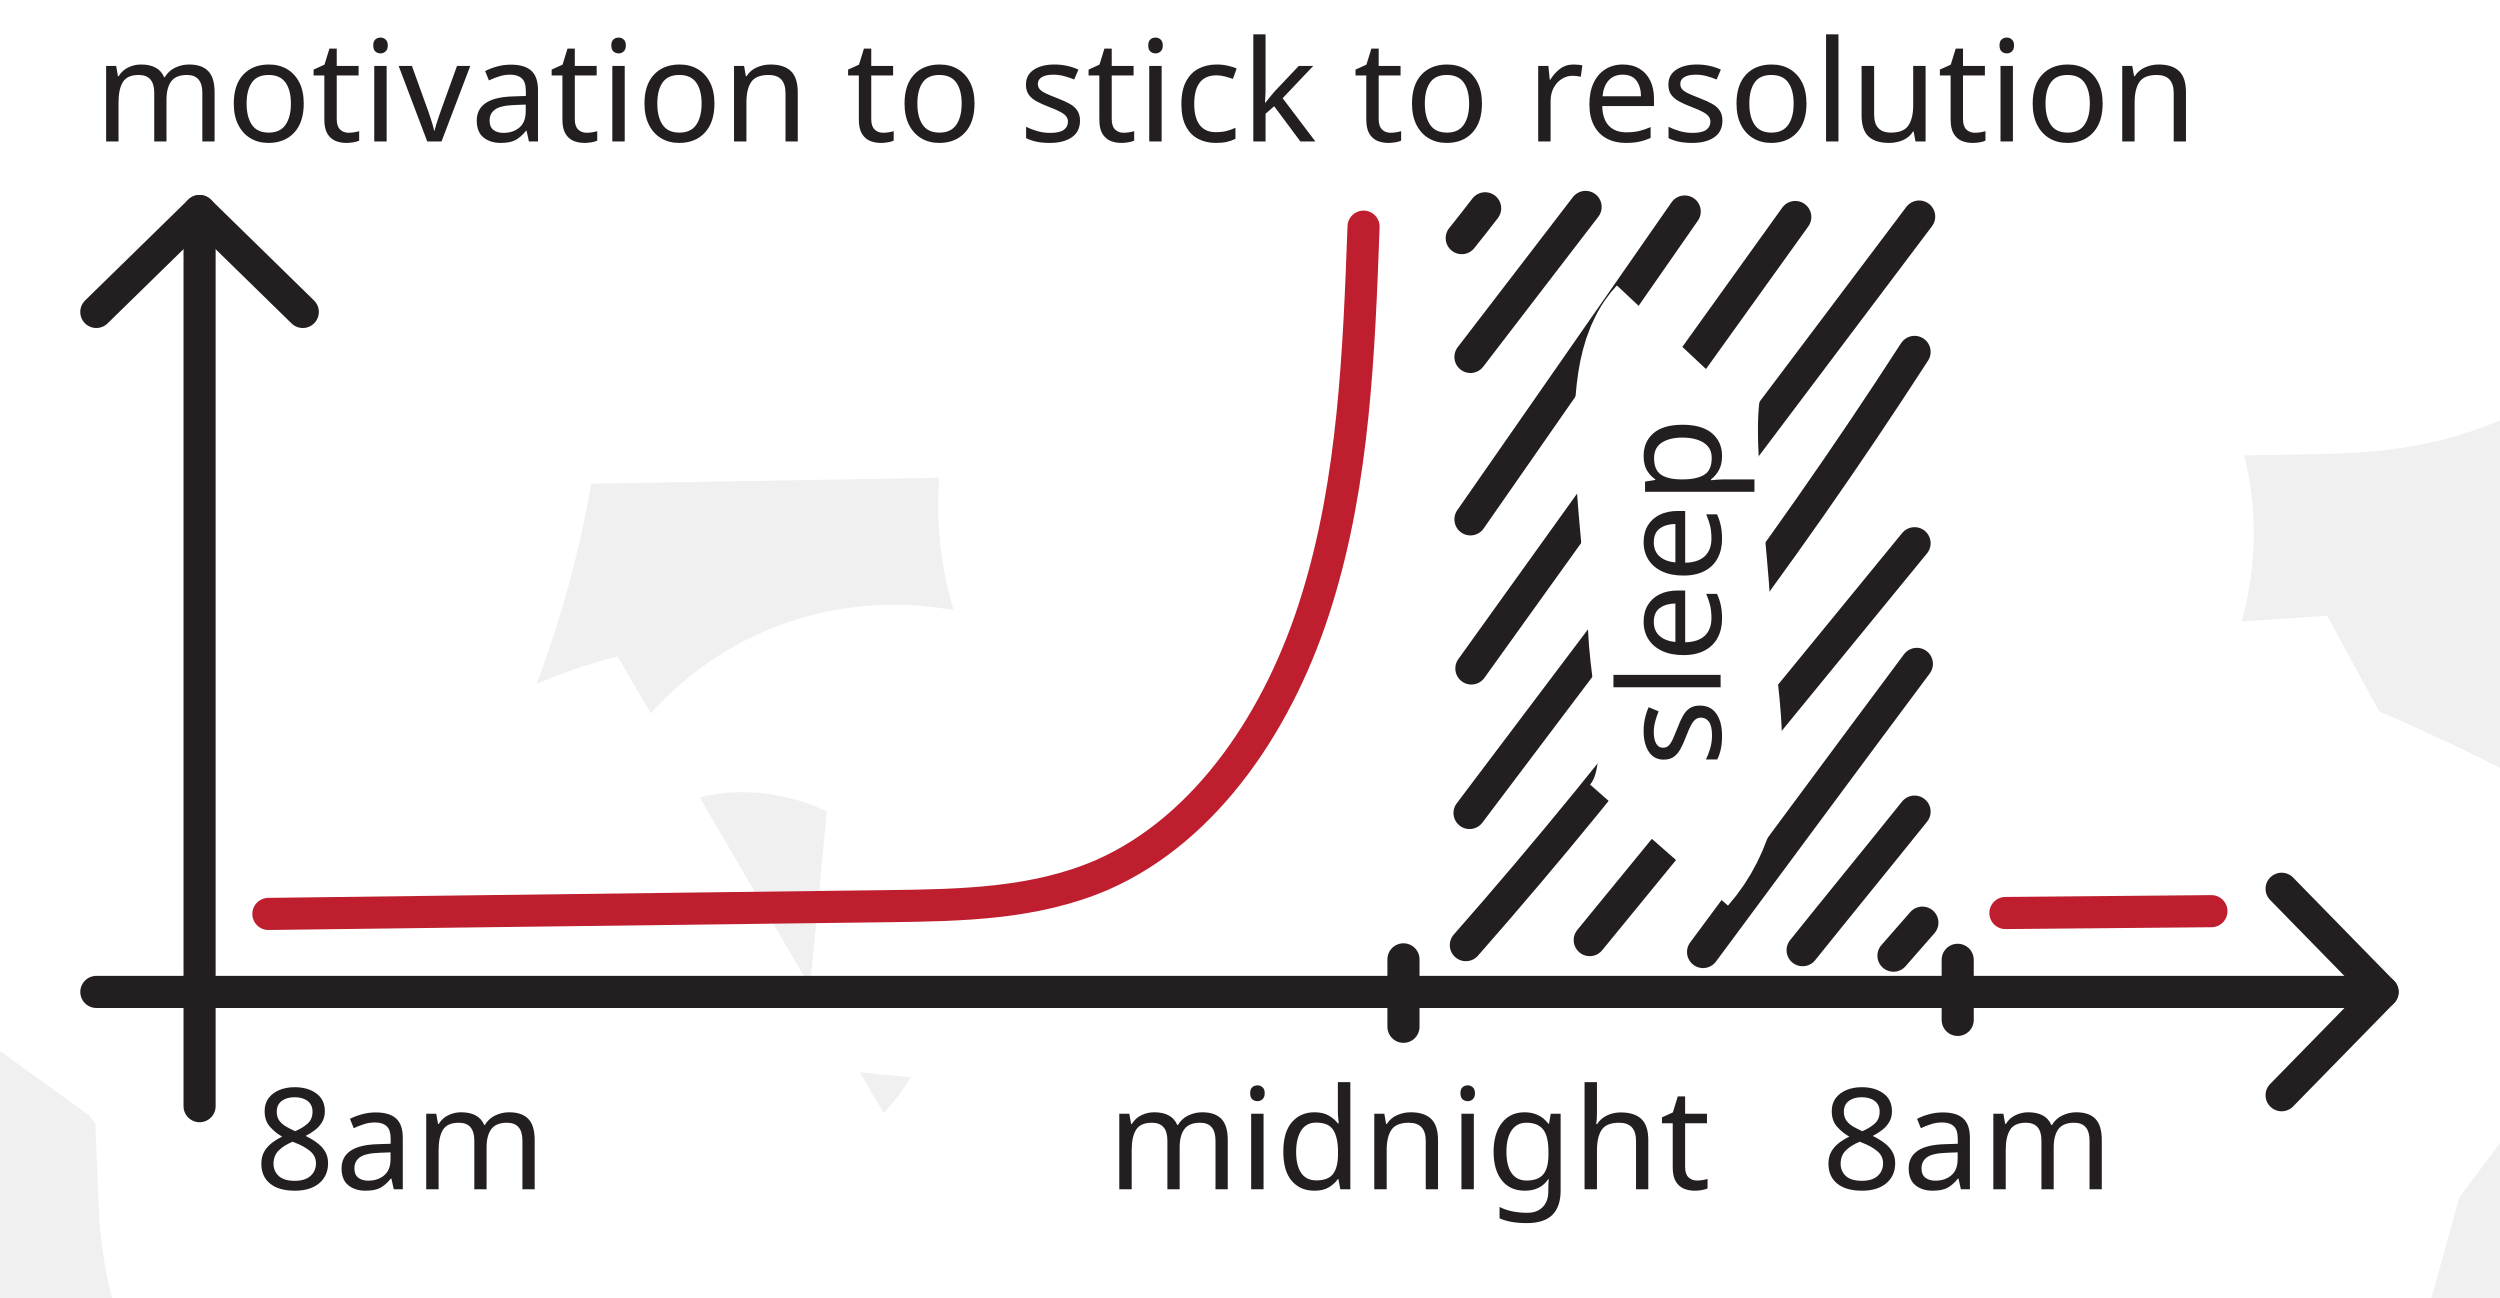
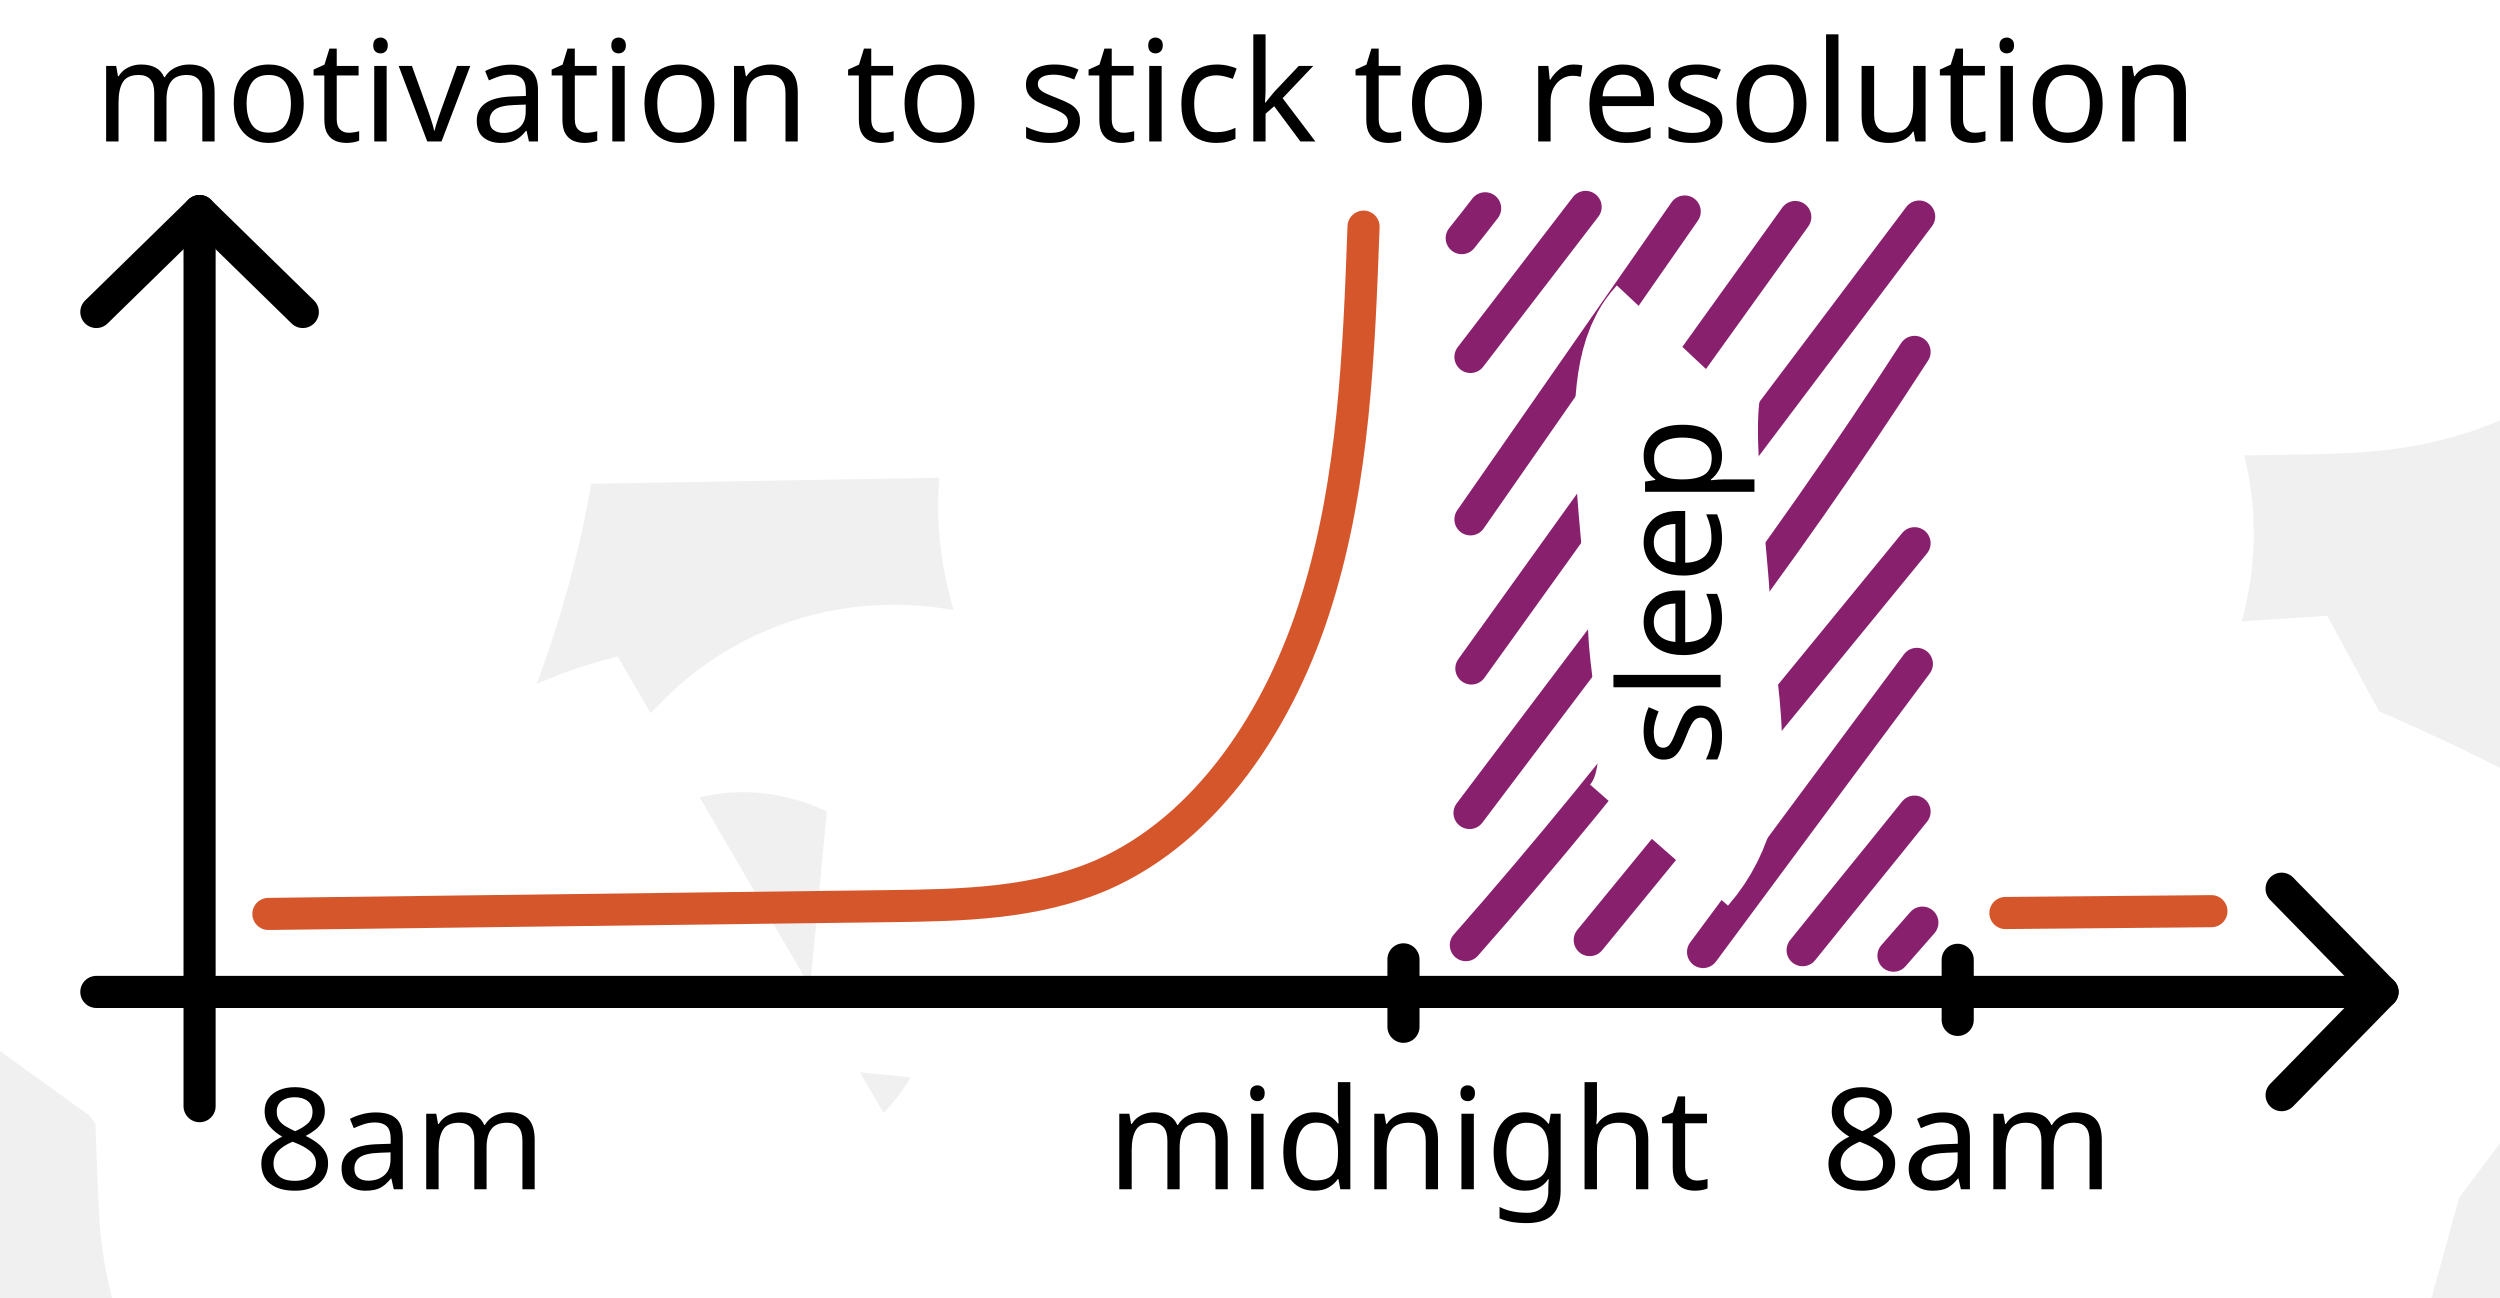
- <svg xmlns="http://www.w3.org/2000/svg" xmlns:xlink="http://www.w3.org/1999/xlink" version="1.1" id="Layer_1" x="0px" y="0px" width="544.9px" height="282.7px" viewBox="0 0 544.9 282.7" enable-background="new 0 0 544.9 282.7" xml:space="preserve">
-   <symbol id="Arrow_right_1_" viewBox="-25.5 -26 29 52">
-     <polyline fill="none" stroke="#231F20" stroke-width="7" stroke-linecap="round" stroke-linejoin="round" stroke-miterlimit="10" points="   -22,22.5 0,0 -22,-22.5  " />
-   </symbol>
-   <symbol id="Arrow_up" viewBox="-26 -25.5 52 29">
-     <polyline fill="none" stroke="#231F20" stroke-width="7" stroke-linecap="round" stroke-linejoin="round" stroke-miterlimit="10" points="   -22.5,-22 0,0 22.5,-22  " />
-   </symbol>
+ <svg xmlns="http://www.w3.org/2000/svg" version="1.1" id="Layer_1" x="0px" y="0px" width="544.9px" height="282.7px" viewBox="0 0 544.9 282.7" enable-background="new 0 0 544.9 282.7" xml:space="preserve">
  <path fill="none" stroke="#FFFFFF" stroke-width="120" stroke-linejoin="bevel" stroke-miterlimit="10" d="M12.6,24.8  c166.9-4.2,333.8-8.4,500.6-12.6c5.6-0.1,12,0.1,15.7,4.4c4.5,5.4,1.4,14.3-4.5,18.2S511,38.8,504,39  c-126.5,2.2-252.9,4.3-379.4,6.5c-31.8,0.5-63.8,1.1-95.2,5.9C17.9,53.2,6.1,55.6-3.7,61.9s-17.5,17-17.1,28.7  c0.7,18.9,22.5,31.2,41.3,29S55.1,105.2,70,93.5c-6.3,40.4-28.4,76.4-49.9,111.1c17.1-4,34.1-7.9,51.2-11.9  c-12.5,19.1-25,38.3-37.5,57.4c15-18.9,30-37.8,45-56.6c0.9,22,1.7,44,2.6,65.9c0.2,6.1,1.2,13.4,6.7,16.2c5.9,3,13.2-1.7,15.9-7.7  c2.7-6,2.4-12.9,3.2-19.4c2.8-22.2,20.2-41.8,41.9-47.2c-7.6,8-5.8,22.9,3.6,28.8c9.4,5.9,23.6,1.1,27.5-9.3  c3.4-9,0.4-21.2,8.1-26.9c6.5-4.8,16.2-0.7,20.9,5.9c4.7,6.6,6.1,14.8,9,22.4c2.9,7.5,8.4,15.1,16.4,16.1c2.2-22.7,4.4-45.4,6.5-68  c13.6,36.1,27.3,72.1,40.9,108.2c24.2-24.8,41.7-56,50.4-89.6c5.3,19.9,10.7,39.7,16,59.6c3,11.3,8,24.5,19.4,27  c11.1,2.4,21.2-7.2,26.2-17.3c5-10.2,7.3-21.8,14.6-30.5s22.6-12.3,29.3-3.1c4.2,5.8,3.1,13.7,3,20.8c-0.1,7.2,2.4,15.8,9.3,17.5  c6.9,1.7,12.9-4.7,17.2-10.4c14.6-19.5,29.2-38.9,43.8-58.4c-33.4,2.2-66.9,4.3-100.3,6.5c37.7,16.5,78.6,25.7,119.8,27.1  c-58.2-32.1-124.2-49.8-190.6-51.1c-9.1-0.2-18.7-0.1-26.9-4.1c-8.2-4-14.7-13.4-12-22.1c3.4-11.1,17.7-13.7,29.3-14.3  c25.2-1.4,50.4-2.8,75.5-4.2c5.9-0.3,12.1-0.7,17.3-3.6c5.2-2.9,9.2-8.9,7.6-14.7c-2.7-10-16.9-9.6-26.9-7  c-28.9,7.4-57.9,14.8-86.8,22.3c-9.8,2.5-20,5.1-30.1,3.5s-20-8.2-22.2-18.2c-2.2-10.1,4.4-20.4,13.1-25.8  c8.8-5.4,19.3-6.9,29.6-8.1c36.8-4.3,74-6,111-5.1c-7,0-13.9,0-20.9,0.1c13.9-6.3,27.9-12.6,41.8-18.8  c-26.2-7.6-52.9-15.3-80.1-14.4S304,53.5,288.7,76.1c-21.1,31-12.9,75.5-34.4,106.2" />
  <g id="Arrow_right">
</g>
  <g>
-     <line fill="none" stroke="#231F20" stroke-width="7" stroke-linecap="round" stroke-linejoin="round" stroke-miterlimit="10" x1="21" y1="216.2" x2="519.3" y2="216.2" />
-     <line fill="none" stroke="#231F20" stroke-width="7" stroke-linecap="round" stroke-linejoin="round" stroke-miterlimit="10" x1="43.5" y1="241.1" x2="43.5" y2="46" />
-     <use xlink:href="#Arrow_up" width="52" height="29" x="-26" y="-25.5" transform="matrix(1 0 0 -1 43.4941 45.992)" overflow="visible" />
-     <use xlink:href="#Arrow_right_1_" width="29" height="52" x="-25.5" y="-26" transform="matrix(1 0 0 -1 519.3005 216.2152)" overflow="visible" />
+     <line fill="none" stroke="#000000" stroke-width="7" stroke-linecap="round" stroke-linejoin="round" stroke-miterlimit="10" x1="21" y1="216.2" x2="519.3" y2="216.2" />
+     <line fill="none" stroke="#000000" stroke-width="7" stroke-linecap="round" stroke-linejoin="round" stroke-miterlimit="10" x1="43.5" y1="241.1" x2="43.5" y2="46" />
+     <g>
+       <polyline fill="none" stroke="#000000" stroke-width="7" stroke-linecap="round" stroke-linejoin="round" stroke-miterlimit="10" points="    21,68 43.5,46 66,68   " />
+     </g>
+     <g>
+       <polyline fill="none" stroke="#000000" stroke-width="7" stroke-linecap="round" stroke-linejoin="round" stroke-miterlimit="10" points="    497.3,193.7 519.3,216.2 497.3,238.7   " />
+     </g>
  </g>
-   <text transform="matrix(1 0 0 1 20.5236 30.8406)" fill="#231F20" font-family="'PermanentMarker'" font-size="30.74px">motivation to stick to resolution</text>
-   <text transform="matrix(1 0 0 1 55.4608 259.2142)" fill="#231F20" font-family="'PermanentMarker'" font-size="30.74px">8am</text>
-   <path fill="none" stroke="#BE1E2D" stroke-width="7" stroke-linecap="round" stroke-linejoin="round" stroke-miterlimit="10" d="  M58.5,199.2c45.2-0.6,90.3-1.1,135.5-1.7c15.6-0.2,31.6-0.5,46.2-6.8c23-10.1,39-34.3,46.9-60.2c8-25.9,9.1-53.7,10.1-81.1" />
+   <text transform="matrix(1 0 0 1 20.5236 30.8406)" font-family="'PermanentMarker'" font-size="30.74px">motivation to stick to resolution</text>
+   <text transform="matrix(1 0 0 1 55.4608 259.2142)" font-family="'PermanentMarker'" font-size="30.74px">8am</text>
+   <path fill="none" stroke="#D6562B" stroke-width="7" stroke-linecap="round" stroke-linejoin="round" stroke-miterlimit="10" d="  M58.5,199.2c45.2-0.6,90.3-1.1,135.5-1.7c15.6-0.2,31.6-0.5,46.2-6.8c23-10.1,39-34.3,46.9-60.2c8-25.9,9.1-53.7,10.1-81.1" />
  <g>
-     <path fill="none" stroke="#231F20" stroke-width="7" stroke-linecap="round" stroke-linejoin="round" stroke-miterlimit="10" d="   M305.9,209.1c0,4.9,0,9.8,0,14.7" />
-     <text transform="matrix(1 0 0 1 241.3511 259.2141)" fill="#231F20" font-family="'PermanentMarker'" font-size="30.74px">midnight</text>
+     <path fill="none" stroke="#000000" stroke-width="7" stroke-linecap="round" stroke-linejoin="round" stroke-miterlimit="10" d="   M305.9,209.1c0,4.9,0,9.8,0,14.7" />
+     <text transform="matrix(1 0 0 1 241.3511 259.2141)" font-family="'PermanentMarker'" font-size="30.74px">midnight</text>
  </g>
  <g>
-     <path fill="none" stroke="#231F20" stroke-width="7" stroke-linecap="round" stroke-linejoin="round" stroke-miterlimit="10" d="   M426.7,209.2c0,4.4,0,8.8,0,13.1" />
-     <text transform="matrix(1 0 0 1 397.0289 259.2139)" fill="#231F20" font-family="'PermanentMarker'" font-size="30.74px">8am</text>
+     <path fill="none" stroke="#000000" stroke-width="7" stroke-linecap="round" stroke-linejoin="round" stroke-miterlimit="10" d="   M426.7,209.2c0,4.4,0,8.8,0,13.1" />
+     <text transform="matrix(1 0 0 1 397.0289 259.2139)" font-family="'PermanentMarker'" font-size="30.74px">8am</text>
  </g>
  <g>
-     <path fill="none" stroke="#231F20" stroke-width="7" stroke-linecap="round" stroke-linejoin="round" stroke-miterlimit="10" d="   M320.5,113.2c15.6-22.4,31.1-44.7,46.7-67.1" />
-     <path fill="none" stroke="#231F20" stroke-width="7" stroke-linecap="round" stroke-linejoin="round" stroke-miterlimit="10" d="   M320.7,145.7c23.5-32.8,47.1-65.6,70.6-98.4" />
-     <path fill="none" stroke="#231F20" stroke-width="7" stroke-linecap="round" stroke-linejoin="round" stroke-miterlimit="10" d="   M320.3,177.2c32.7-43.3,65.4-86.7,98-130" />
-     <path fill="none" stroke="#231F20" stroke-width="7" stroke-linecap="round" stroke-linejoin="round" stroke-miterlimit="10" d="   M319.5,206c35.7-40.6,68.4-83.8,97.8-129.3" />
-     <path fill="none" stroke="#231F20" stroke-width="7" stroke-linecap="round" stroke-linejoin="round" stroke-miterlimit="10" d="   M346.5,204.9c23.6-28.8,47.2-57.7,70.8-86.5" />
-     <path fill="none" stroke="#231F20" stroke-width="7" stroke-linecap="round" stroke-linejoin="round" stroke-miterlimit="10" d="   M371.2,207.5c15.5-20.9,31-41.9,46.6-62.8" />
-     <path fill="none" stroke="#231F20" stroke-width="7" stroke-linecap="round" stroke-linejoin="round" stroke-miterlimit="10" d="   M392.9,207.1c8.1-10.1,16.3-20.1,24.4-30.2" />
-     <path fill="none" stroke="#231F20" stroke-width="7" stroke-linecap="round" stroke-linejoin="round" stroke-miterlimit="10" d="   M345.6,45.1c-8.4,10.9-16.7,21.8-25.1,32.7" />
-     <path fill="none" stroke="#231F20" stroke-width="7" stroke-linecap="round" stroke-linejoin="round" stroke-miterlimit="10" d="   M323.7,45.4c-1.7,2.2-3.4,4.4-5.1,6.5" />
-     <path fill="none" stroke="#231F20" stroke-width="7" stroke-linecap="round" stroke-linejoin="round" stroke-miterlimit="10" d="   M419,201.1c-2.1,2.4-4.2,4.8-6.3,7.2" />
+     <path fill="none" stroke="#88206E" stroke-width="7" stroke-linecap="round" stroke-linejoin="round" stroke-miterlimit="10" d="   M323.7,45.4c-1.7,2.2-3.4,4.4-5.1,6.5" />
+     <path fill="none" stroke="#88206E" stroke-width="7" stroke-linecap="round" stroke-linejoin="round" stroke-miterlimit="10" d="   M345.6,45.1c-8.4,10.9-16.7,21.8-25.1,32.7" />
+     <path fill="none" stroke="#88206E" stroke-width="7" stroke-linecap="round" stroke-linejoin="round" stroke-miterlimit="10" d="   M320.5,113.2c15.6-22.4,31.1-44.7,46.7-67.1" />
+     <path fill="none" stroke="#88206E" stroke-width="7" stroke-linecap="round" stroke-linejoin="round" stroke-miterlimit="10" d="   M320.7,145.7c23.5-32.8,47.1-65.6,70.6-98.4" />
+     <path fill="none" stroke="#88206E" stroke-width="7" stroke-linecap="round" stroke-linejoin="round" stroke-miterlimit="10" d="   M320.3,177.2c32.7-43.3,65.4-86.7,98-130" />
+     <path fill="none" stroke="#88206E" stroke-width="7" stroke-linecap="round" stroke-linejoin="round" stroke-miterlimit="10" d="   M319.5,206c35.7-40.6,68.4-83.8,97.8-129.3" />
+     <path fill="none" stroke="#88206E" stroke-width="7" stroke-linecap="round" stroke-linejoin="round" stroke-miterlimit="10" d="   M346.5,204.9c23.6-28.8,47.2-57.7,70.8-86.5" />
+     <path fill="none" stroke="#88206E" stroke-width="7" stroke-linecap="round" stroke-linejoin="round" stroke-miterlimit="10" d="   M371.2,207.5c15.5-20.9,31-41.9,46.6-62.8" />
+     <path fill="none" stroke="#88206E" stroke-width="7" stroke-linecap="round" stroke-linejoin="round" stroke-miterlimit="10" d="   M392.9,207.1c8.1-10.1,16.3-20.1,24.4-30.2" />
+     <path fill="none" stroke="#88206E" stroke-width="7" stroke-linecap="round" stroke-linejoin="round" stroke-miterlimit="10" d="   M419,201.1c-2.1,2.4-4.2,4.8-6.3,7.2" />
    <path fill="none" stroke="#FFFFFF" stroke-width="40" stroke-linejoin="round" stroke-miterlimit="10" d="M361.6,184.2   c11.5-13.1,5.1-33.7,4.5-47.8c-0.8-20.2-6.7-52.4,0.9-60.5" />
-     <text transform="matrix(0 -1 1 0 375.0252 167.1301)" fill="#231F20" font-family="'PermanentMarker'" font-size="30.74px">sleep</text>
+     <text transform="matrix(0 -1 1 0 375.0252 167.1301)" font-family="'PermanentMarker'" font-size="30.74px">sleep</text>
  </g>
-   <path fill="none" stroke="#BE1E2D" stroke-width="7" stroke-linecap="round" stroke-linejoin="round" stroke-miterlimit="10" d="  M437.1,199c15-0.1,30-0.3,44.9-0.4" />
+   <path fill="none" stroke="#D6562B" stroke-width="7" stroke-linecap="round" stroke-linejoin="round" stroke-miterlimit="10" d="  M437.1,199c15-0.1,30-0.3,44.9-0.4" />
+   <g id="Arrow_up">
+ </g>
</svg>
